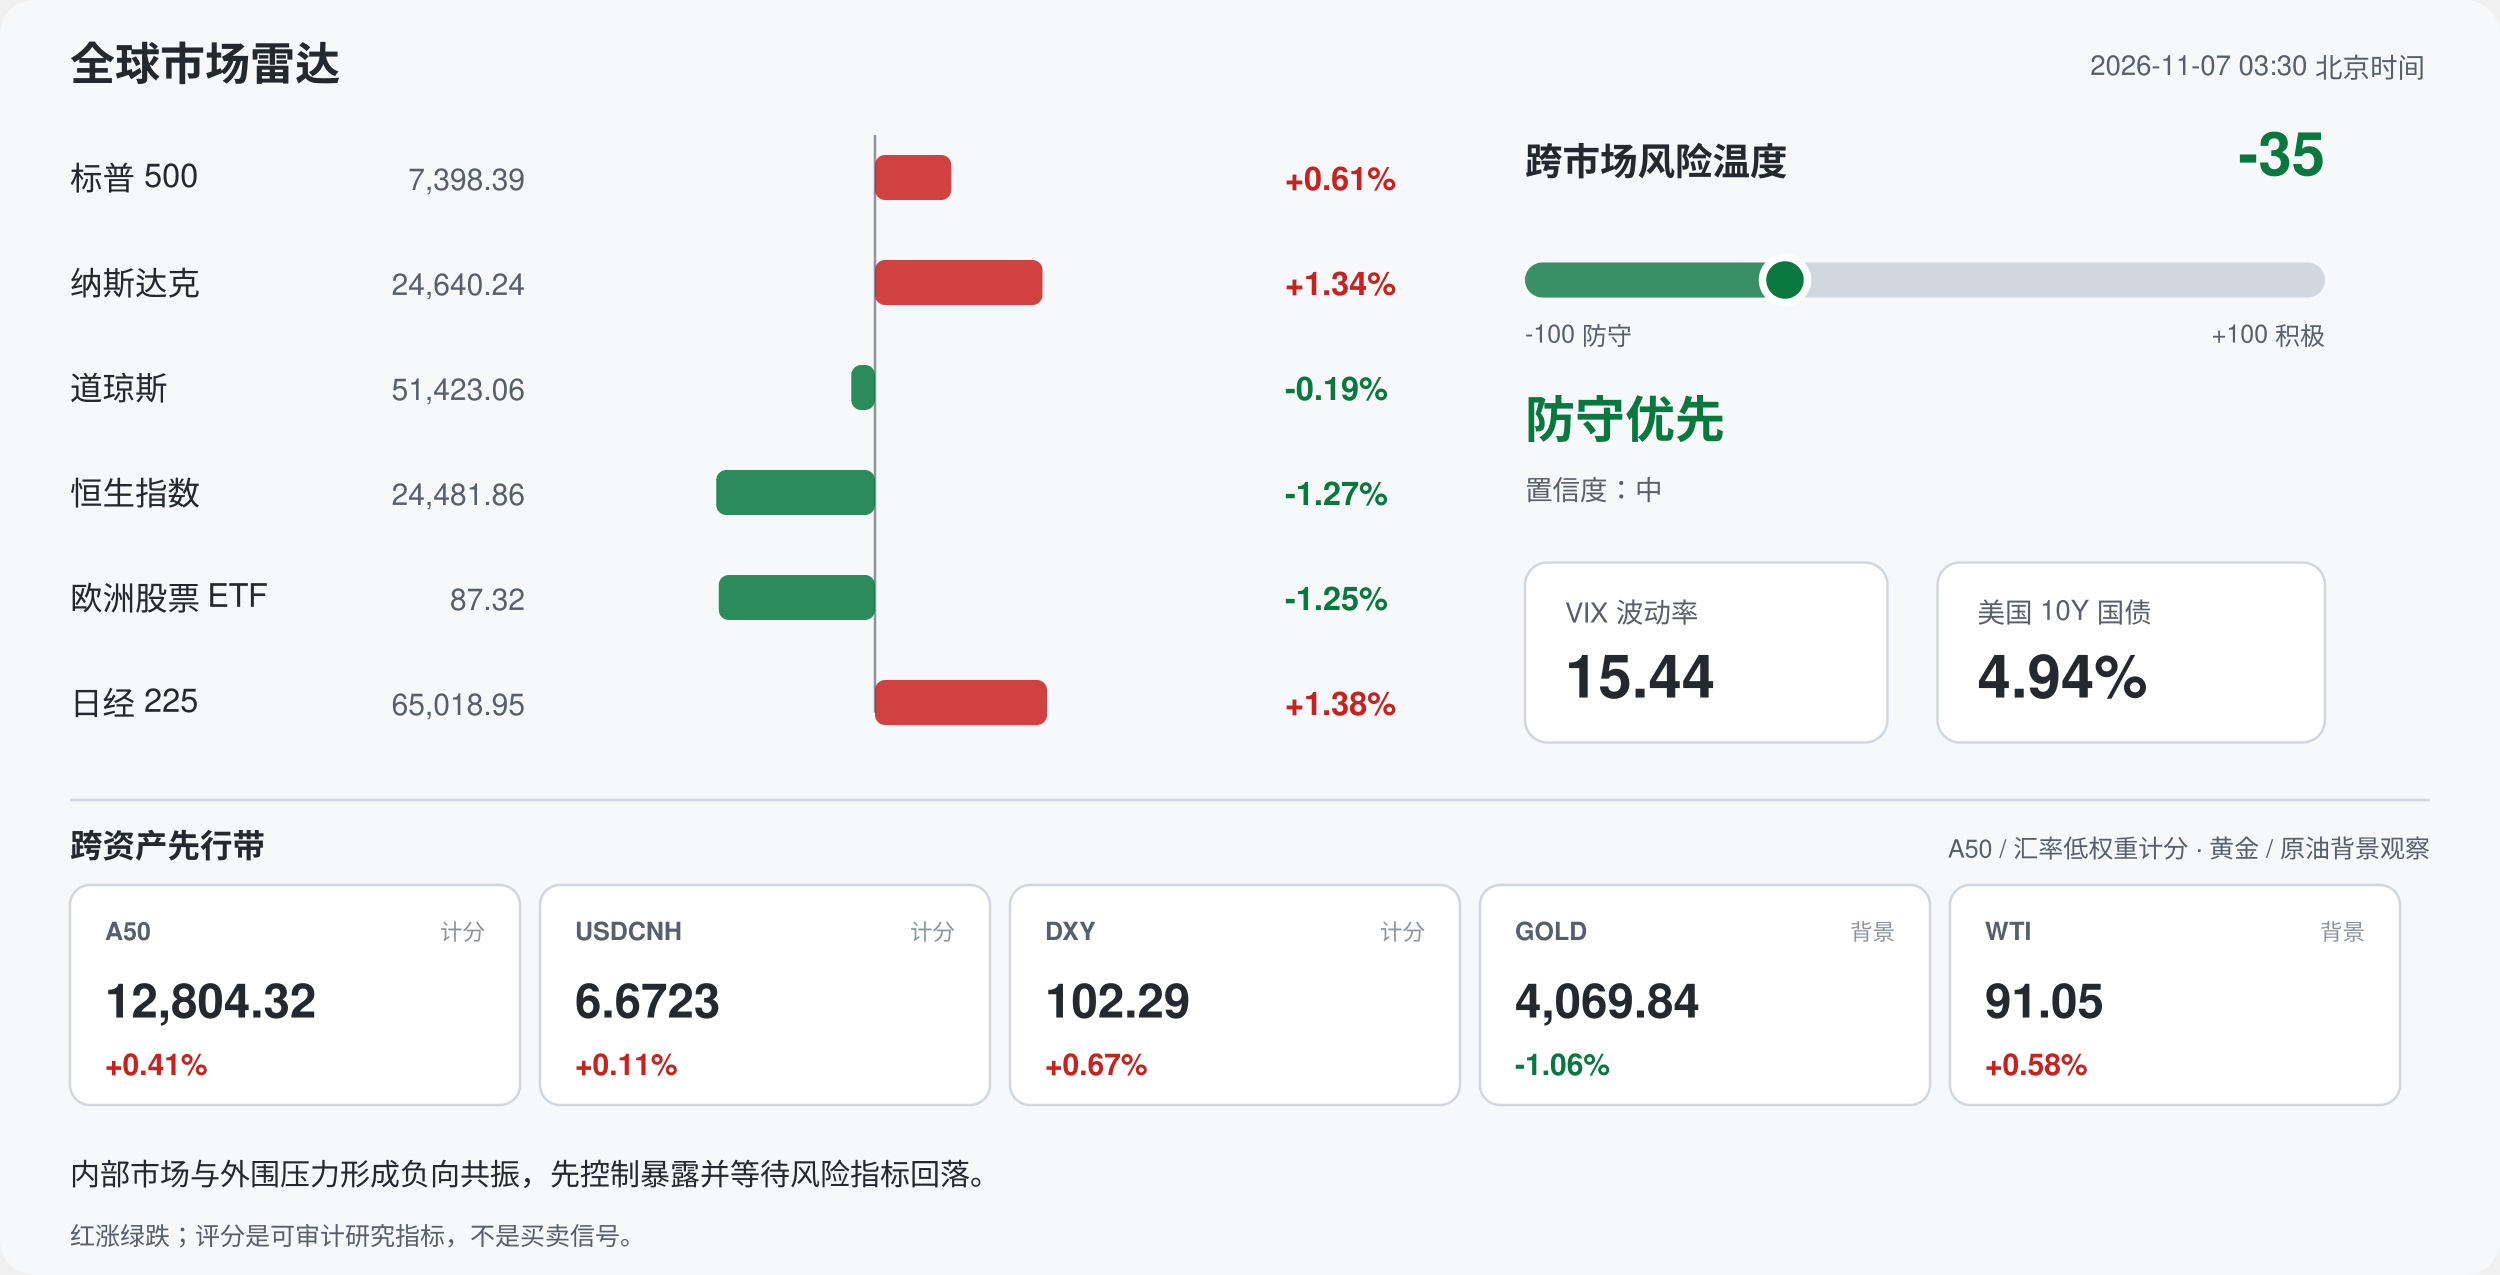
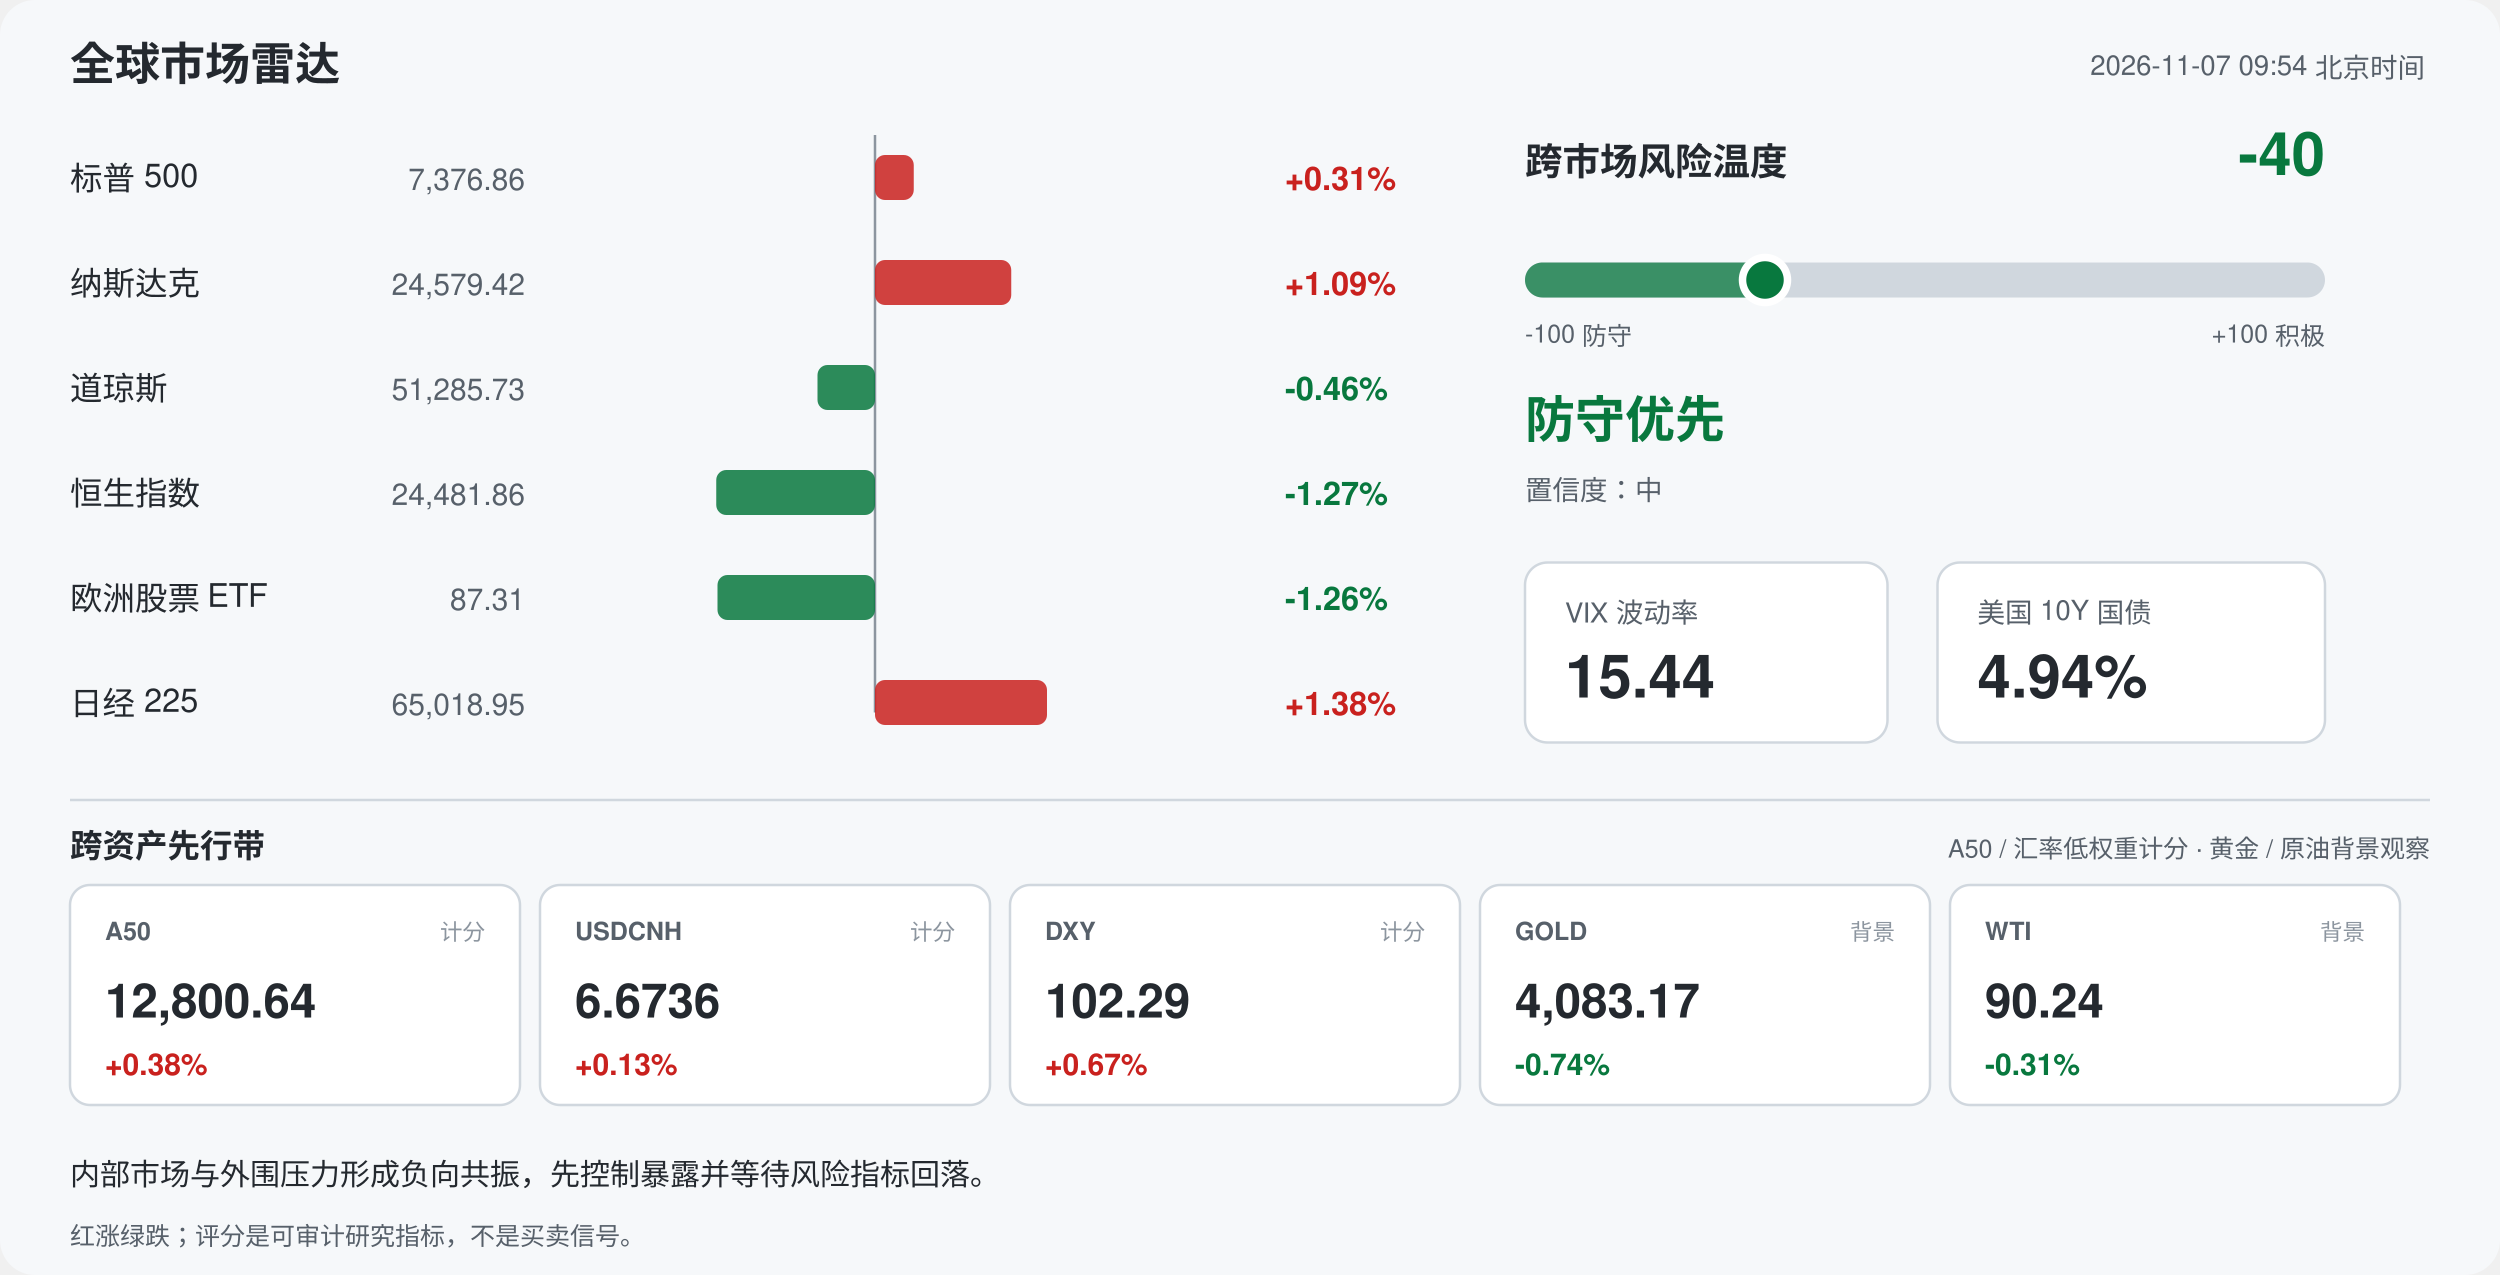
<svg xmlns="http://www.w3.org/2000/svg" width="1000" height="510" viewBox="0 0 1000 510" font-family="-apple-system,Segoe UI,Helvetica,Arial,sans-serif">
  <rect width="1000" height="510" rx="14" fill="#f6f8fa" />
  <text x="28" y="32" font-size="18" font-weight="700" fill="#24292f">全球市场雷达</text>
-   <text x="970" y="30" font-size="11" fill="#57606a" text-anchor="end">2026-11-07 03:30 北京时间</text>
+   <text x="970" y="30" font-size="11" fill="#57606a" text-anchor="end">2026-11-07 09:54 北京时间</text>
  <line x1="350" y1="54" x2="350" y2="285" stroke="#8c959f" stroke-width="1" />
  <text x="28" y="76" font-size="13" fill="#24292f">标普 500</text>
-   <text x="210" y="76" font-size="12" fill="#57606a" text-anchor="end">7,398.39</text>
-   <rect x="350.0" y="62" width="30.5" height="18" rx="4" fill="#c9211e" opacity="0.85" />
-   <text x="514" y="76" font-size="13" font-weight="600" fill="#c9211e">+0.61%</text>
+   <text x="210" y="76" font-size="12" fill="#57606a" text-anchor="end">7,376.86</text>
+   <rect x="350.0" y="62" width="15.5" height="18" rx="4" fill="#c9211e" opacity="0.85" />
+   <text x="514" y="76" font-size="13" font-weight="600" fill="#c9211e">+0.31%</text>
  <text x="28" y="118" font-size="13" fill="#24292f">纳斯达克</text>
-   <text x="210" y="118" font-size="12" fill="#57606a" text-anchor="end">24,640.24</text>
-   <rect x="350.0" y="104" width="67.0" height="18" rx="4" fill="#c9211e" opacity="0.85" />
-   <text x="514" y="118" font-size="13" font-weight="600" fill="#c9211e">+1.34%</text>
+   <text x="210" y="118" font-size="12" fill="#57606a" text-anchor="end">24,579.42</text>
+   <rect x="350.0" y="104" width="54.5" height="18" rx="4" fill="#c9211e" opacity="0.85" />
+   <text x="514" y="118" font-size="13" font-weight="600" fill="#c9211e">+1.09%</text>
  <text x="28" y="160" font-size="13" fill="#24292f">道琼斯</text>
-   <text x="210" y="160" font-size="12" fill="#57606a" text-anchor="end">51,423.06</text>
-   <rect x="340.5" y="146" width="9.5" height="18" rx="4" fill="#08783e" opacity="0.85" />
-   <text x="514" y="160" font-size="13" font-weight="600" fill="#08783e">-0.19%</text>
+   <text x="210" y="160" font-size="12" fill="#57606a" text-anchor="end">51,285.73</text>
+   <rect x="327.0" y="146" width="23.0" height="18" rx="4" fill="#08783e" opacity="0.85" />
+   <text x="514" y="160" font-size="13" font-weight="600" fill="#08783e">-0.46%</text>
  <text x="28" y="202" font-size="13" fill="#24292f">恒生指数</text>
  <text x="210" y="202" font-size="12" fill="#57606a" text-anchor="end">24,481.86</text>
  <rect x="286.5" y="188" width="63.5" height="18" rx="4" fill="#08783e" opacity="0.85" />
  <text x="514" y="202" font-size="13" font-weight="600" fill="#08783e">-1.27%</text>
  <text x="28" y="244" font-size="13" fill="#24292f">欧洲股票 ETF</text>
-   <text x="210" y="244" font-size="12" fill="#57606a" text-anchor="end">87.32</text>
-   <rect x="287.5" y="230" width="62.5" height="18" rx="4" fill="#08783e" opacity="0.85" />
-   <text x="514" y="244" font-size="13" font-weight="600" fill="#08783e">-1.25%</text>
+   <text x="210" y="244" font-size="12" fill="#57606a" text-anchor="end">87.31</text>
+   <rect x="287.0" y="230" width="63.0" height="18" rx="4" fill="#08783e" opacity="0.85" />
+   <text x="514" y="244" font-size="13" font-weight="600" fill="#08783e">-1.26%</text>
  <text x="28" y="286" font-size="13" fill="#24292f">日经 225</text>
  <text x="210" y="286" font-size="12" fill="#57606a" text-anchor="end">65,018.95</text>
  <rect x="350.0" y="272" width="68.8" height="18" rx="4" fill="#c9211e" opacity="0.85" />
  <text x="514" y="286" font-size="13" font-weight="600" fill="#c9211e">+1.38%</text>
  <text x="610" y="70" font-size="15" font-weight="700" fill="#24292f">跨市场风险温度</text>
-   <text x="930" y="70" font-size="24" font-weight="700" fill="#08783e" text-anchor="end">-35</text>
+   <text x="930" y="70" font-size="24" font-weight="700" fill="#08783e" text-anchor="end">-40</text>
  <rect x="610" y="105" width="320" height="14" rx="7" fill="#d0d7de" />
-   <rect x="610" y="105" width="104.0" height="14" rx="7" fill="#08783e" opacity="0.75" />
-   <circle cx="714.0" cy="112" r="9" fill="#08783e" stroke="#ffffff" stroke-width="3" />
+   <rect x="610" y="105" width="96.0" height="14" rx="7" fill="#08783e" opacity="0.75" />
+   <circle cx="706.0" cy="112" r="9" fill="#08783e" stroke="#ffffff" stroke-width="3" />
  <text x="610" y="137" font-size="10" fill="#57606a">-100 防守</text>
  <text x="930" y="137" font-size="10" fill="#57606a" text-anchor="end">+100 积极</text>
  <text x="610" y="175" font-size="20" font-weight="700" fill="#08783e">防守优先</text>
  <text x="610" y="200" font-size="11" fill="#57606a">置信度：中</text>
  <rect x="610" y="225" width="145" height="72" rx="9" fill="#ffffff" stroke="#d0d7de" />
  <text x="626" y="249" font-size="11" fill="#57606a">VIX 波动率</text>
  <text x="626" y="279" font-size="24" font-weight="700" fill="#24292f">15.44</text>
  <rect x="775" y="225" width="155" height="72" rx="9" fill="#ffffff" stroke="#d0d7de" />
  <text x="791" y="249" font-size="11" fill="#57606a">美国 10Y 国债</text>
  <text x="791" y="279" font-size="24" font-weight="700" fill="#24292f">4.94%</text>
  <line x1="28" y1="320" x2="972" y2="320" stroke="#d0d7de" />
  <text x="28" y="343" font-size="13" font-weight="700" fill="#24292f">跨资产先行带</text>
  <text x="972" y="343" font-size="10" fill="#57606a" text-anchor="end">A50 / 汇率低权重计分 · 黄金 / 原油背景观察</text>
  <rect x="28" y="354" width="180" height="88" rx="8" fill="#ffffff" stroke="#d0d7de" />
  <text x="42" y="376" font-size="10" font-weight="700" fill="#57606a">A50</text>
  <text x="194" y="376" font-size="9" fill="#8c959f" text-anchor="end">计分</text>
-   <text x="42" y="407" font-size="19" font-weight="700" fill="#24292f">12,804.32</text>
-   <text x="42" y="430" font-size="12" font-weight="700" fill="#c9211e">+0.41%</text>
+   <text x="42" y="407" font-size="19" font-weight="700" fill="#24292f">12,800.64</text>
+   <text x="42" y="430" font-size="12" font-weight="700" fill="#c9211e">+0.38%</text>
  <rect x="216" y="354" width="180" height="88" rx="8" fill="#ffffff" stroke="#d0d7de" />
  <text x="230" y="376" font-size="10" font-weight="700" fill="#57606a">USDCNH</text>
  <text x="382" y="376" font-size="9" fill="#8c959f" text-anchor="end">计分</text>
-   <text x="230" y="407" font-size="19" font-weight="700" fill="#24292f">6.6723</text>
-   <text x="230" y="430" font-size="12" font-weight="700" fill="#c9211e">+0.11%</text>
+   <text x="230" y="407" font-size="19" font-weight="700" fill="#24292f">6.6736</text>
+   <text x="230" y="430" font-size="12" font-weight="700" fill="#c9211e">+0.13%</text>
  <rect x="404" y="354" width="180" height="88" rx="8" fill="#ffffff" stroke="#d0d7de" />
  <text x="418" y="376" font-size="10" font-weight="700" fill="#57606a">DXY</text>
  <text x="570" y="376" font-size="9" fill="#8c959f" text-anchor="end">计分</text>
  <text x="418" y="407" font-size="19" font-weight="700" fill="#24292f">102.29</text>
  <text x="418" y="430" font-size="12" font-weight="700" fill="#c9211e">+0.67%</text>
  <rect x="592" y="354" width="180" height="88" rx="8" fill="#ffffff" stroke="#d0d7de" />
  <text x="606" y="376" font-size="10" font-weight="700" fill="#57606a">GOLD</text>
  <text x="758" y="376" font-size="9" fill="#8c959f" text-anchor="end">背景</text>
-   <text x="606" y="407" font-size="19" font-weight="700" fill="#24292f">4,069.84</text>
-   <text x="606" y="430" font-size="12" font-weight="700" fill="#08783e">-1.06%</text>
+   <text x="606" y="407" font-size="19" font-weight="700" fill="#24292f">4,083.17</text>
+   <text x="606" y="430" font-size="12" font-weight="700" fill="#08783e">-0.74%</text>
  <rect x="780" y="354" width="180" height="88" rx="8" fill="#ffffff" stroke="#d0d7de" />
  <text x="794" y="376" font-size="10" font-weight="700" fill="#57606a">WTI</text>
  <text x="946" y="376" font-size="9" fill="#8c959f" text-anchor="end">背景</text>
-   <text x="794" y="407" font-size="19" font-weight="700" fill="#24292f">91.05</text>
-   <text x="794" y="430" font-size="12" font-weight="700" fill="#c9211e">+0.58%</text>
+   <text x="794" y="407" font-size="19" font-weight="700" fill="#24292f">90.24</text>
+   <text x="794" y="430" font-size="12" font-weight="700" fill="#08783e">-0.31%</text>
  <text x="28" y="474" font-size="12" fill="#24292f">内部市场与外围压力形成负向共振，先控制暴露并等待风险指标回落。</text>
  <text x="28" y="498" font-size="10" fill="#57606a">红涨绿跌；评分是可审计研究指标，不是买卖信号。</text>
</svg>
